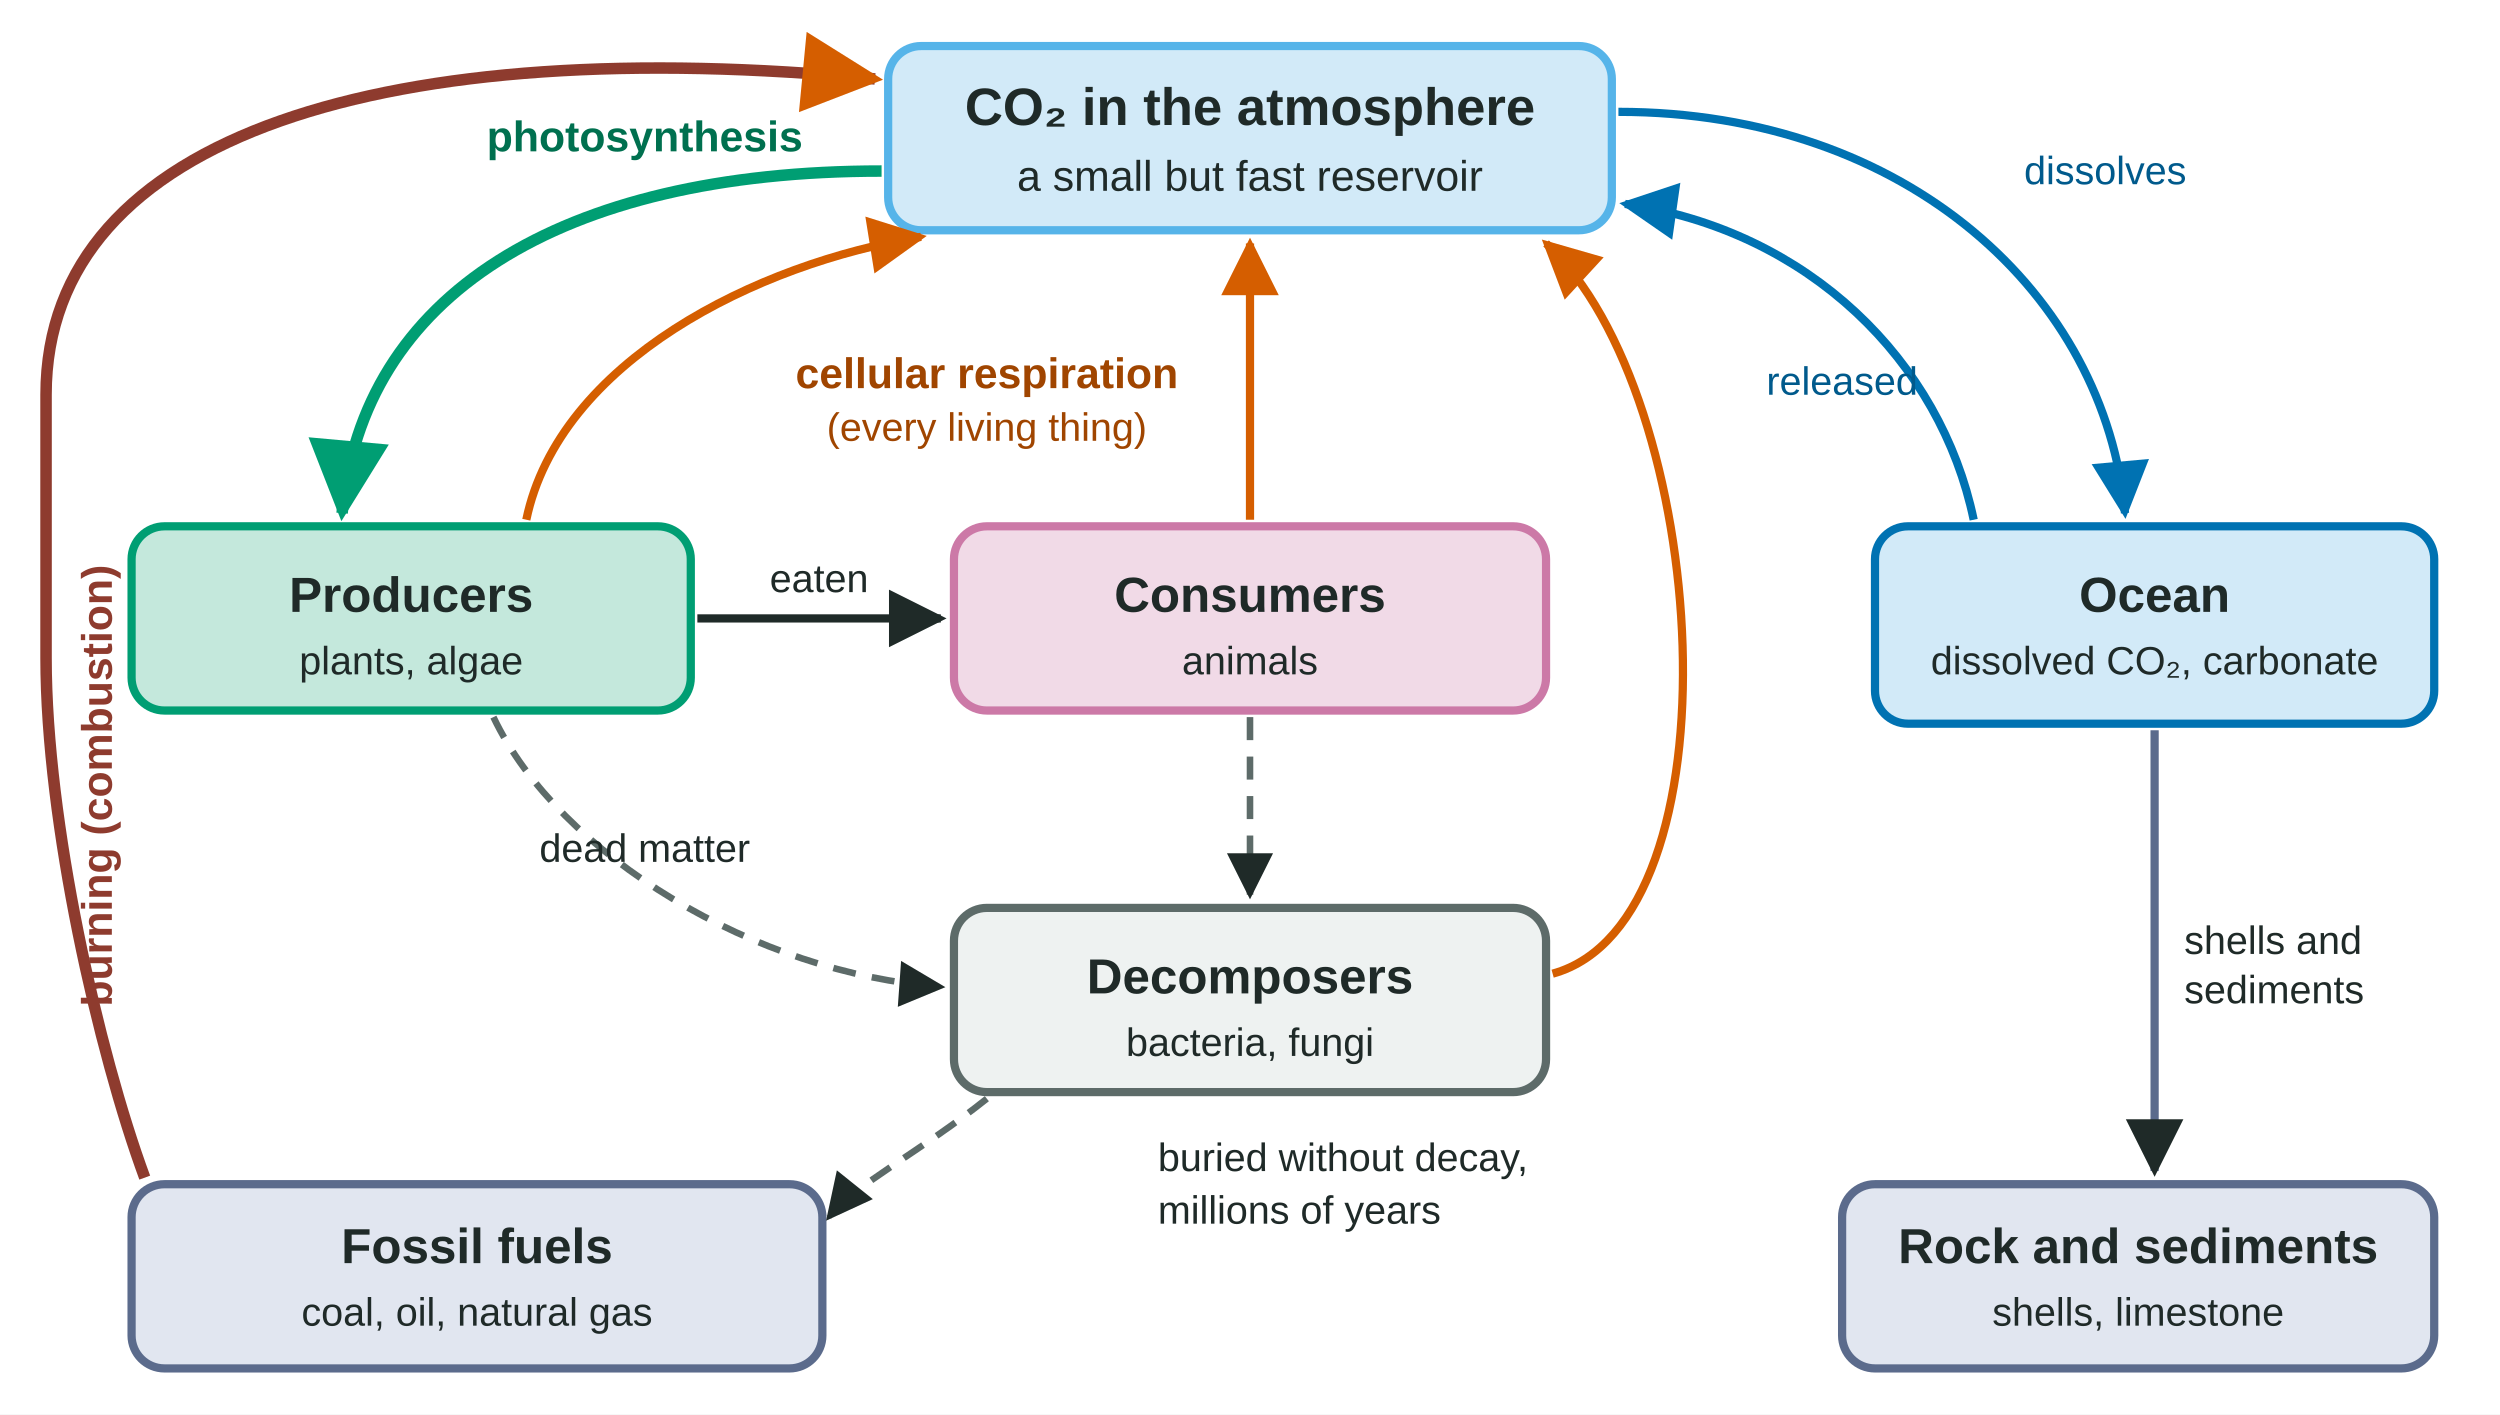
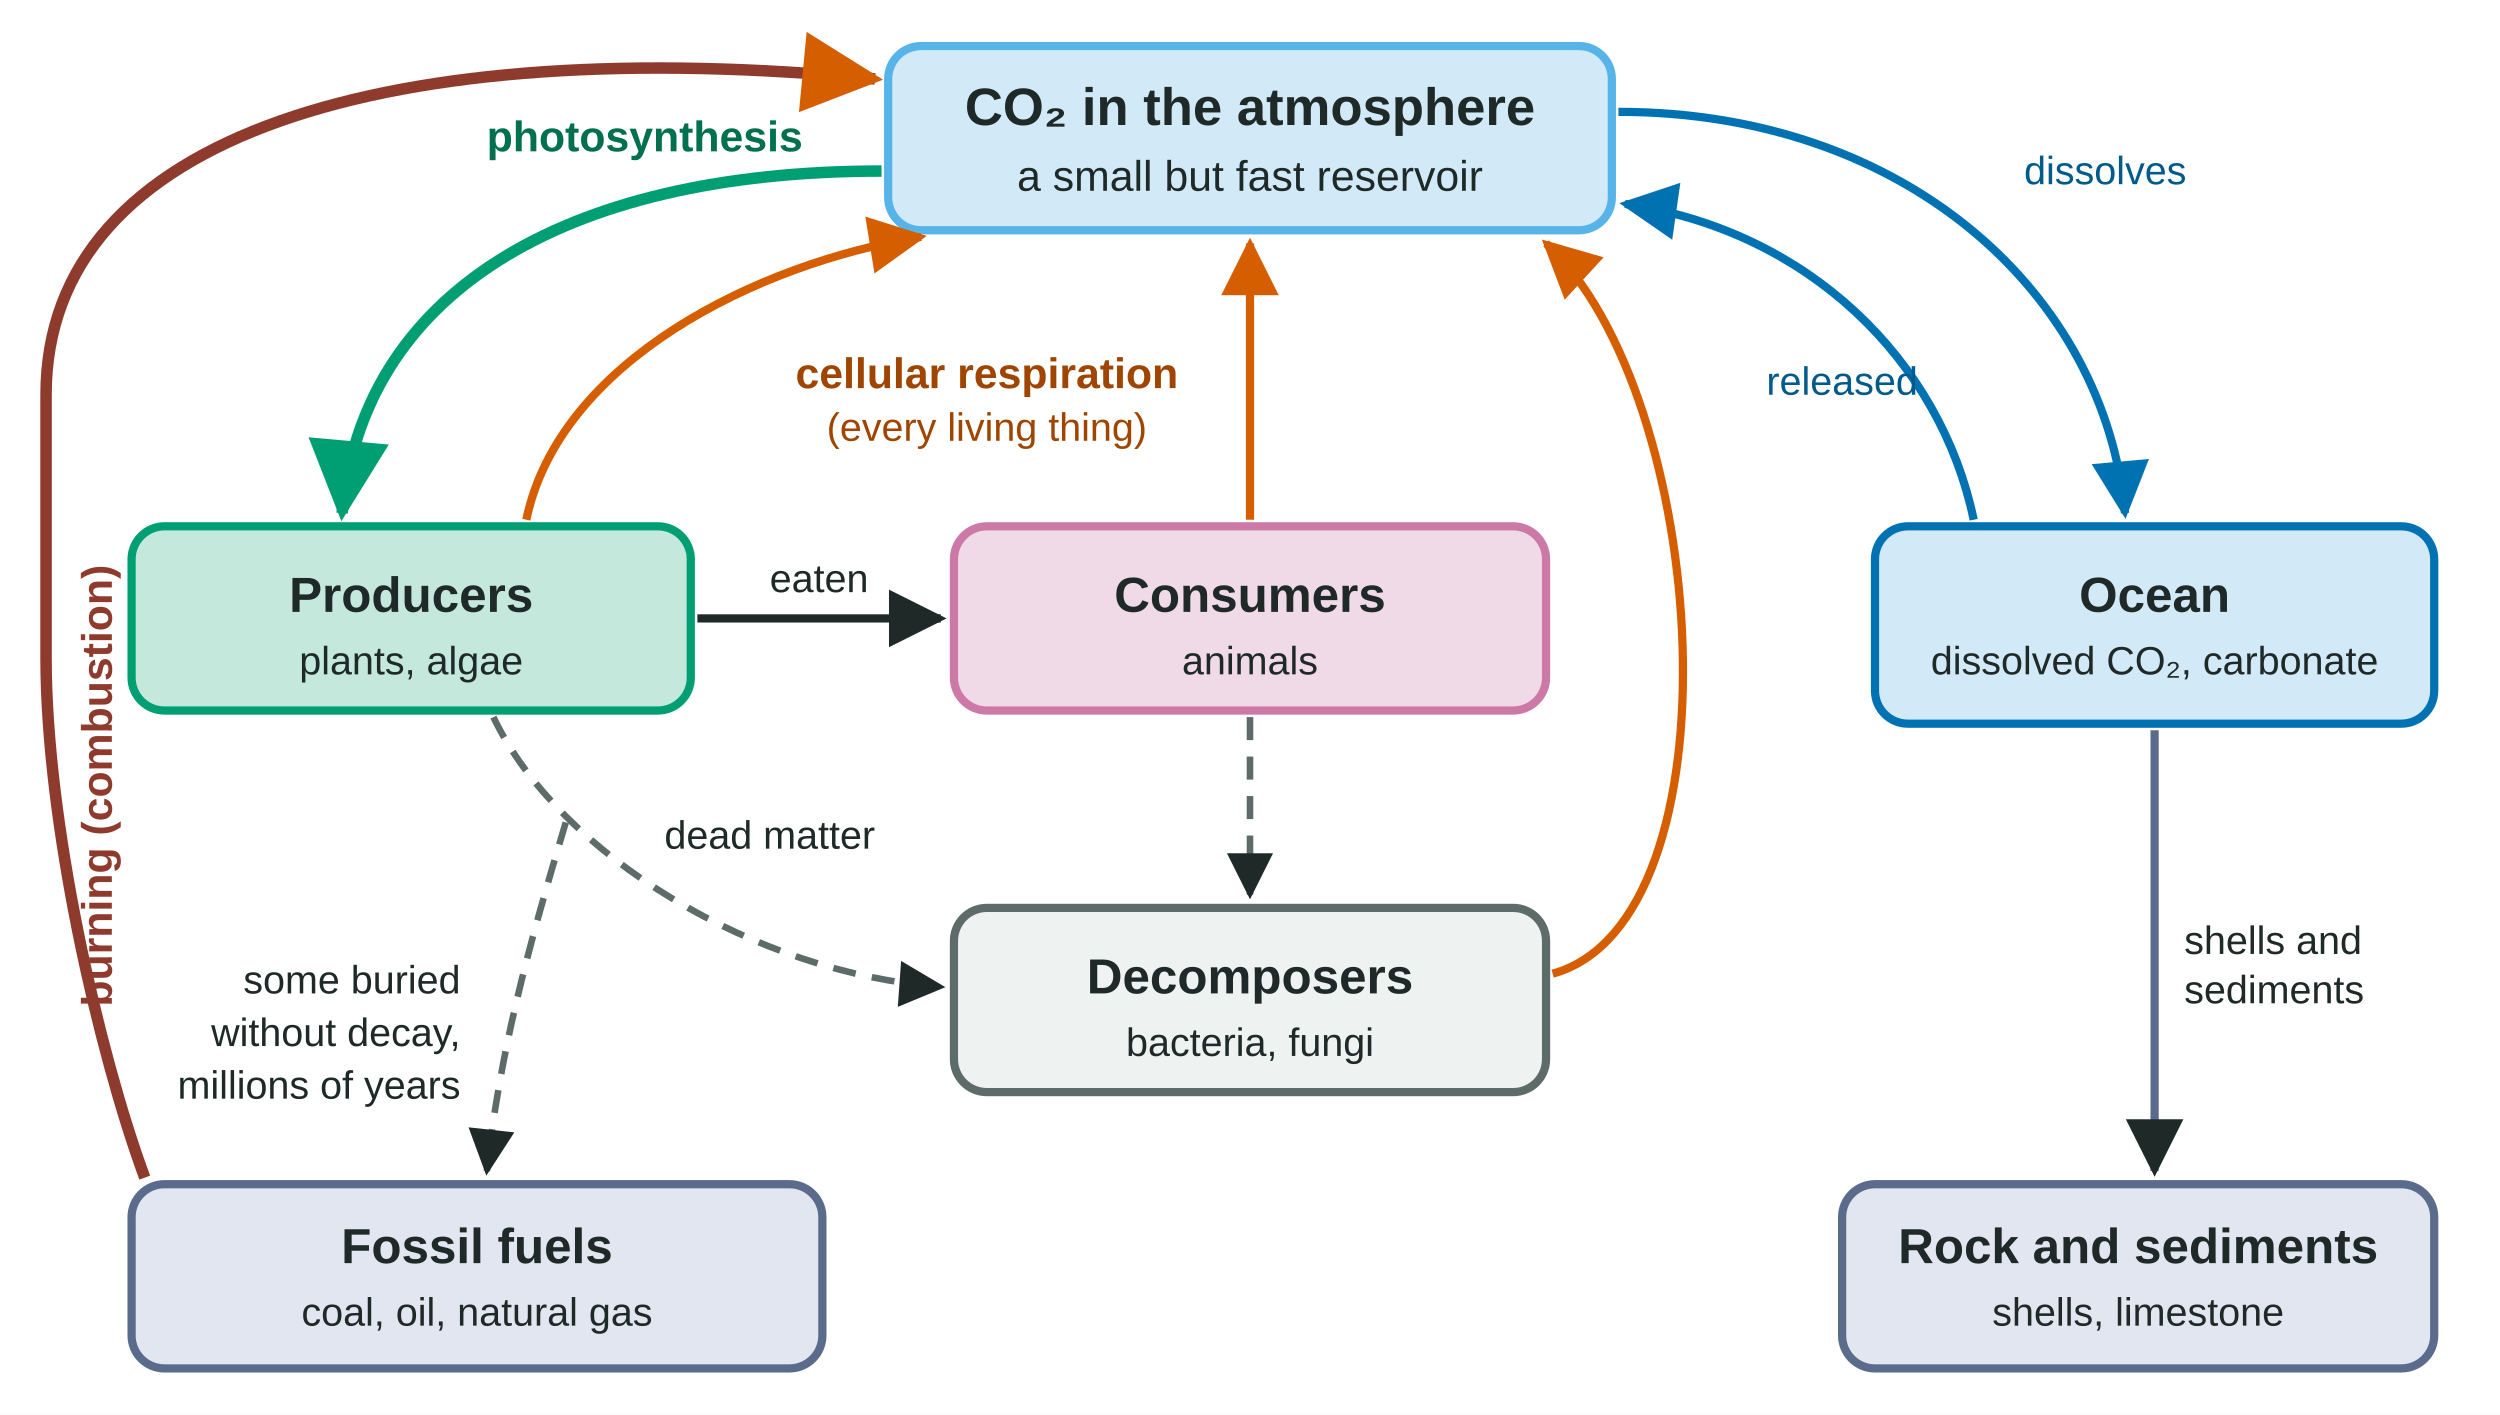
<svg xmlns="http://www.w3.org/2000/svg" viewBox="0 0 760 430" width="760" height="430" role="img" aria-labelledby="cc-t cc-d">
  <defs>
    <marker id="cc-k" viewBox="0 0 10 10" refX="9" refY="5" markerWidth="7" markerHeight="7" orient="auto">
      <path d="M0,0 L10,5 L0,10 z" fill="#1F2A28" />
    </marker>
    <marker id="cc-g" viewBox="0 0 10 10" refX="9" refY="5" markerWidth="7" markerHeight="7" orient="auto">
      <path d="M0,0 L10,5 L0,10 z" fill="#009E73" />
    </marker>
    <marker id="cc-r" viewBox="0 0 10 10" refX="9" refY="5" markerWidth="7" markerHeight="7" orient="auto">
      <path d="M0,0 L10,5 L0,10 z" fill="#D55E00" />
    </marker>
    <marker id="cc-b" viewBox="0 0 10 10" refX="9" refY="5" markerWidth="7" markerHeight="7" orient="auto">
      <path d="M0,0 L10,5 L0,10 z" fill="#0072B2" />
    </marker>
  </defs>
  <rect width="760" height="430" fill="#ffffff" />
  <g font-family="Arial,Helvetica,sans-serif" fill="#1F2A28" text-anchor="middle">
    <rect x="270" y="14" width="220" height="56" rx="10" fill="#D2EAF8" stroke="#56B4E9" stroke-width="2.5" />
    <text x="380" y="38" font-size="16" font-weight="700">CO₂ in the atmosphere</text>
    <text x="380" y="58" font-size="13">a small but fast reservoir</text>
    <rect x="40" y="160" width="170" height="56" rx="10" fill="#C4E8DC" stroke="#009E73" stroke-width="2.5" />
    <text x="125" y="186" font-size="15" font-weight="700">Producers</text>
    <text x="125" y="205" font-size="12">plants, algae</text>
    <rect x="290" y="160" width="180" height="56" rx="10" fill="#F1DAE7" stroke="#CC79A7" stroke-width="2.5" />
    <text x="380" y="186" font-size="15" font-weight="700">Consumers</text>
    <text x="380" y="205" font-size="12">animals</text>
    <rect x="290" y="276" width="180" height="56" rx="10" fill="#EEF2F1" stroke="#5D6B69" stroke-width="2.5" />
    <text x="380" y="302" font-size="15" font-weight="700">Decomposers</text>
    <text x="380" y="321" font-size="12">bacteria, fungi</text>
    <rect x="570" y="160" width="170" height="60" rx="10" fill="#D2EAF8" stroke="#0072B2" stroke-width="2.5" />
    <text x="655" y="186" font-size="15" font-weight="700">Ocean</text>
    <text x="655" y="205" font-size="12">dissolved CO₂, carbonate</text>
    <rect x="40" y="360" width="210" height="56" rx="10" fill="#E1E6F0" stroke="#5B6B8C" stroke-width="2.5" />
    <text x="145" y="384" font-size="15" font-weight="700">Fossil fuels</text>
    <text x="145" y="403" font-size="12">coal, oil, natural gas</text>
    <rect x="560" y="360" width="180" height="56" rx="10" fill="#E1E6F0" stroke="#5B6B8C" stroke-width="2.5" />
    <text x="650" y="384" font-size="15" font-weight="700">Rock and sediments</text>
    <text x="650" y="403" font-size="12">shells, limestone</text>
    <path d="M268,52 C170,52 110,90 104,156" fill="none" stroke="#009E73" stroke-width="3.5" marker-end="url(#cc-g)" />
    <text x="196" y="46" font-size="13" font-weight="700" fill="#00704F">photosynthesis</text>
    <path d="M160,158 C170,110 230,80 280,72" fill="none" stroke="#D55E00" stroke-width="2.5" marker-end="url(#cc-r)" />
    <line x1="380" y1="158" x2="380" y2="74" stroke="#D55E00" stroke-width="2.5" marker-end="url(#cc-r)" />
    <path d="M472,296 C530,280 520,120 470,74" fill="none" stroke="#D55E00" stroke-width="2.5" marker-end="url(#cc-r)" />
    <text x="300" y="118" font-size="13" font-weight="700" fill="#A04500">cellular respiration</text>
    <text x="300" y="134" font-size="12" fill="#A04500">(every living thing)</text>
    <line x1="212" y1="188" x2="286" y2="188" stroke="#1F2A28" stroke-width="2.5" marker-end="url(#cc-k)" />
    <text x="249" y="180" font-size="12">eaten</text>
    <path d="M150,218 C170,260 230,296 286,300" fill="none" stroke="#5D6B69" stroke-width="2" stroke-dasharray="7 5" marker-end="url(#cc-k)" />
    <line x1="380" y1="218" x2="380" y2="272" stroke="#5D6B69" stroke-width="2" stroke-dasharray="7 5" marker-end="url(#cc-k)" />
-     <text x="196" y="262" font-size="12">dead matter</text>
-     <path d="M300,334 C280,350 260,360 252,370" fill="none" stroke="#5D6B69" stroke-width="2" stroke-dasharray="7 5" marker-end="url(#cc-k)" />
-     <text x="352" y="356" font-size="12" text-anchor="start">buried without decay,</text>
-     <text x="352" y="372" font-size="12" text-anchor="start">millions of years</text>
+     <text x="234" y="258" font-size="12">dead matter</text>
+     <path d="M172,250 C160,290 152,320 148,356" fill="none" stroke="#5D6B69" stroke-width="2" stroke-dasharray="7 5" marker-end="url(#cc-k)" />
+     <text x="140" y="302" font-size="12" text-anchor="end">some buried</text>
+     <text x="140" y="318" font-size="12" text-anchor="end">without decay,</text>
+     <text x="140" y="334" font-size="12" text-anchor="end">millions of years</text>
    <path d="M44,358 C30,320 14,250 14,200 L14,120 C14,40 120,10 266,24" fill="none" stroke="#8E3B2E" stroke-width="3.5" marker-end="url(#cc-r)" />
    <text x="34" y="306" font-size="13" font-weight="700" fill="#8E3B2E" text-anchor="start" transform="rotate(-90 34 306)">burning (combustion)</text>
    <path d="M492,34 C580,34 640,90 646,156" fill="none" stroke="#0072B2" stroke-width="2.5" marker-end="url(#cc-b)" />
    <path d="M600,158 C590,110 550,70 494,62" fill="none" stroke="#0072B2" stroke-width="2.5" marker-end="url(#cc-b)" />
    <text x="640" y="56" font-size="12" fill="#005A8C">dissolves</text>
    <text x="560" y="120" font-size="12" fill="#005A8C">released</text>
    <line x1="655" y1="222" x2="655" y2="356" stroke="#5B6B8C" stroke-width="2.5" marker-end="url(#cc-k)" />
    <text x="664" y="290" font-size="12" text-anchor="start">shells and</text>
    <text x="664" y="305" font-size="12" text-anchor="start">sediments</text>
  </g>
</svg>
